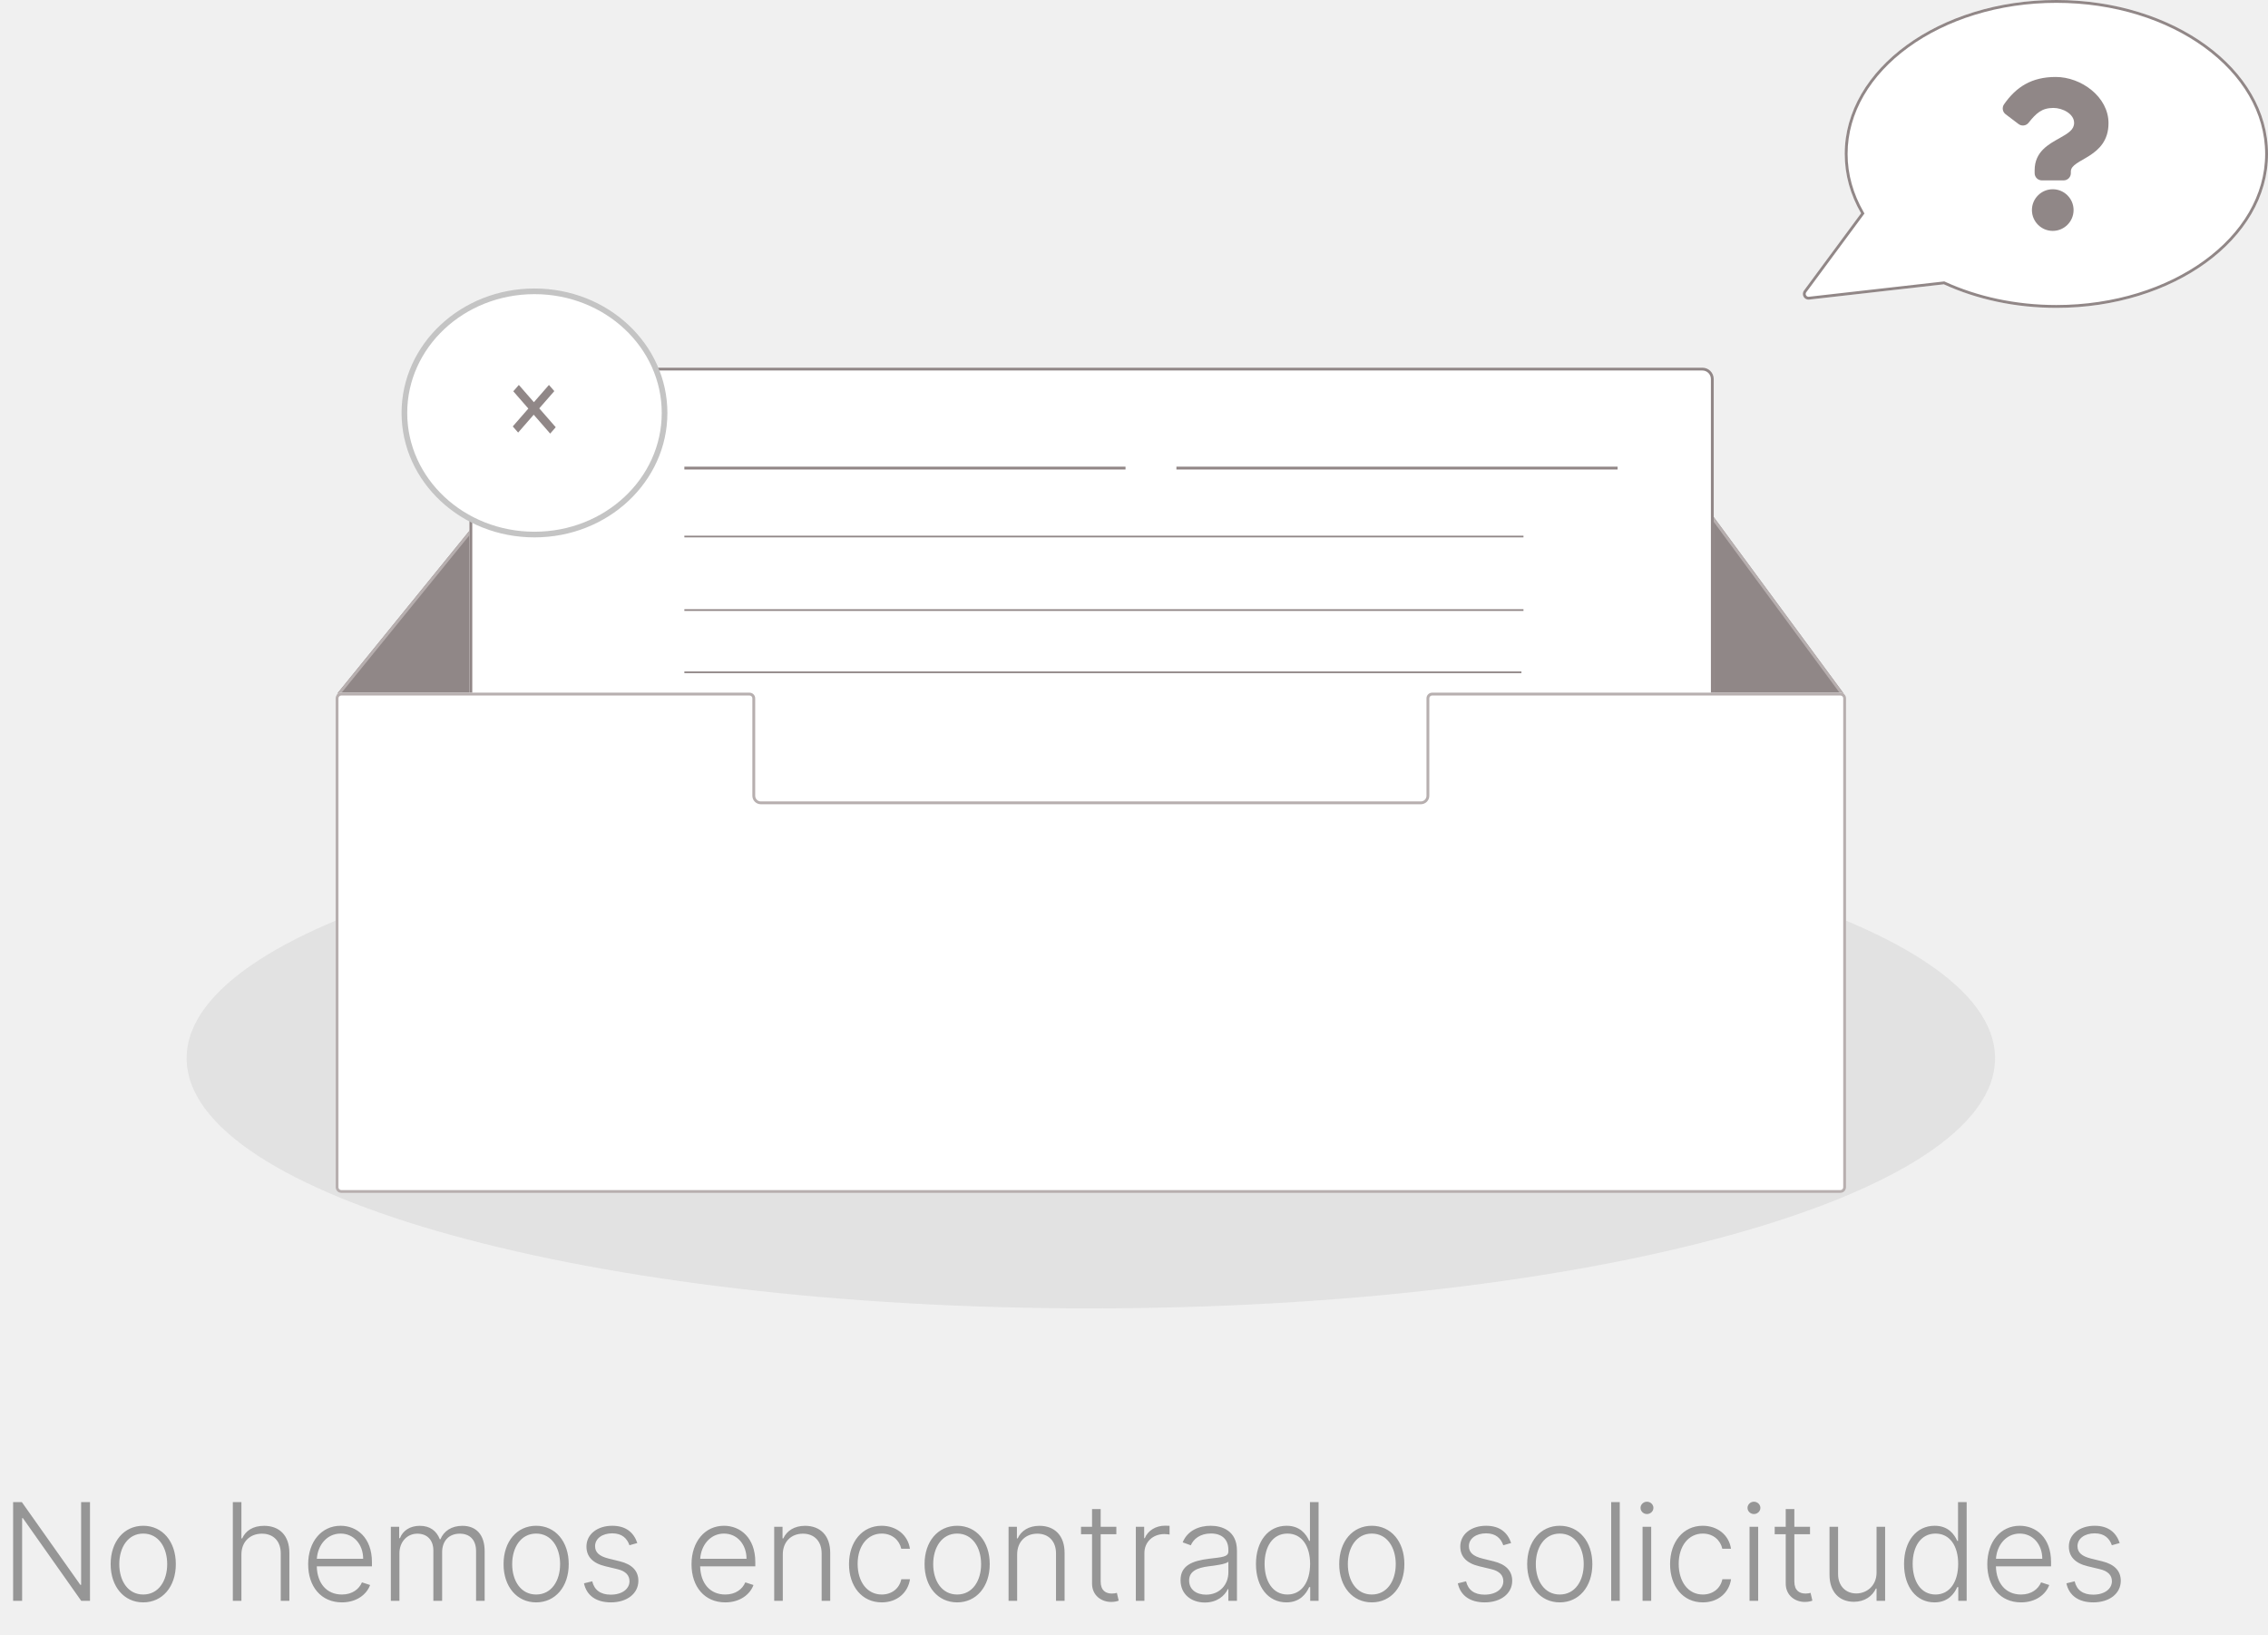
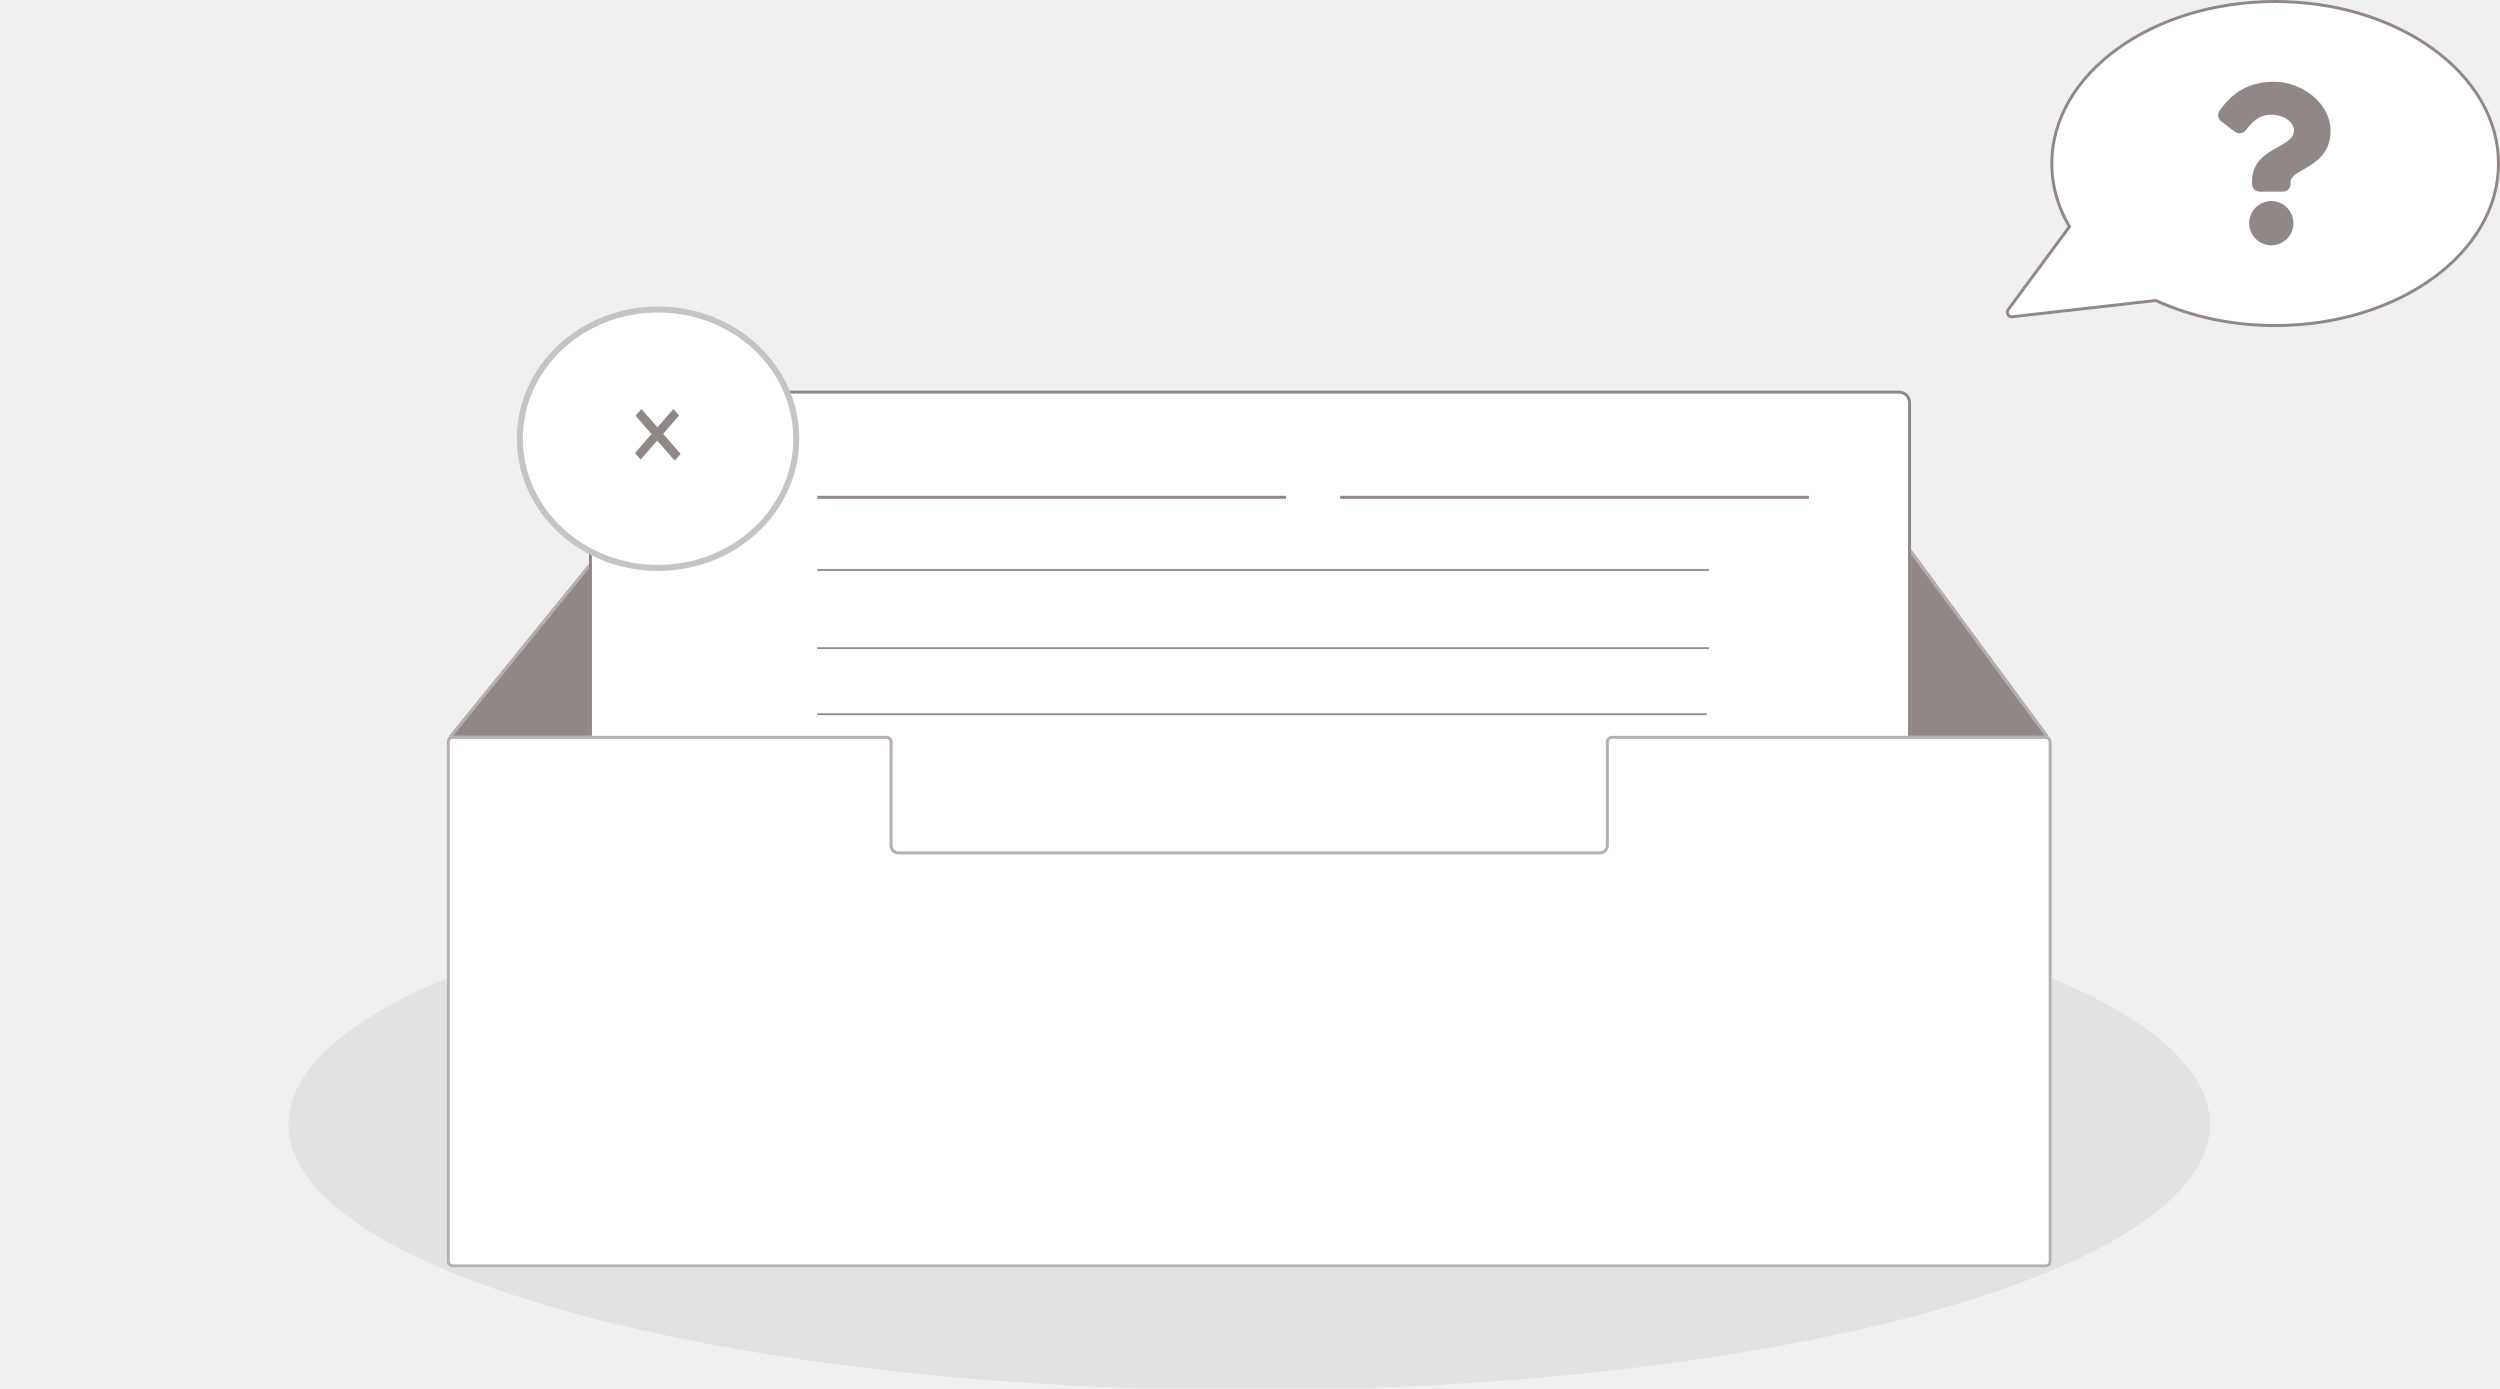
- <svg xmlns="http://www.w3.org/2000/svg" width="401" height="289" viewBox="0 0 401 289" fill="none">
-   <ellipse cx="192.869" cy="187.08" rx="159.869" ry="44.219" fill="#C4C4C4" fill-opacity="0.32" />
-   <path d="M101.64 70.884C101.835 70.644 102.13 70.508 102.439 70.515L290.297 74.822C290.606 74.829 290.895 74.979 291.079 75.228L325.827 122.407C326.313 123.068 325.842 124 325.022 124H60.6C59.759 124 59.294 123.023 59.824 122.37L101.64 70.884Z" fill="#908787" />
-   <path fill-rule="evenodd" clip-rule="evenodd" d="M290.285 75.321L102.427 71.015C102.273 71.011 102.125 71.079 102.028 71.199L60.212 122.685C59.947 123.012 60.18 123.5 60.6 123.5H325.022C325.432 123.5 325.667 123.034 325.424 122.704L290.676 75.525C290.585 75.4 290.44 75.325 290.285 75.321ZM102.439 70.515C102.13 70.508 101.835 70.644 101.64 70.884L59.824 122.37C59.294 123.023 59.759 124 60.6 124H325.022C325.842 124 326.313 123.068 325.827 122.407L291.079 75.228C290.895 74.979 290.606 74.829 290.297 74.822L102.439 70.515Z" fill="#B7AFAF" />
-   <path d="M83 67C83 65.895 83.895 65 85 65H301C302.105 65 303 65.895 303 67V175C303 176.105 302.105 177 301 177H85C83.895 177 83 176.105 83 175V67Z" fill="white" />
-   <path fill-rule="evenodd" clip-rule="evenodd" d="M301 65.5H85C84.172 65.5 83.5 66.172 83.5 67V175C83.5 175.828 84.172 176.5 85 176.5H301C301.828 176.5 302.5 175.828 302.5 175V67C302.5 66.172 301.828 65.5 301 65.5ZM85 65C83.895 65 83 65.895 83 67V175C83 176.105 83.895 177 85 177H301C302.105 177 303 176.105 303 175V67C303 65.895 302.105 65 301 65H85Z" fill="#918787" />
-   <path fill-rule="evenodd" clip-rule="evenodd" d="M199 83H121V82.5H199V83Z" fill="#918787" />
-   <path fill-rule="evenodd" clip-rule="evenodd" d="M286 83H208V82.5H286V83Z" fill="#918787" />
-   <path fill-rule="evenodd" clip-rule="evenodd" d="M269.362 95H121V94.7H269.362V95Z" fill="#918787" />
-   <path fill-rule="evenodd" clip-rule="evenodd" d="M269.362 108H121V107.7H269.362V108Z" fill="#918787" />
-   <path fill-rule="evenodd" clip-rule="evenodd" d="M269 119H121V118.7H269V119Z" fill="#918787" />
-   <path d="M117.5 73C117.5 84.844 107.234 94.5 94.5 94.5C81.766 94.5 71.5 84.844 71.5 73C71.5 61.156 81.766 51.5 94.5 51.5C107.234 51.5 117.5 61.156 117.5 73Z" fill="white" stroke="#C4C4C4" />
-   <path d="M97.276 76.651L94.366 73.314L91.611 76.472L90.662 75.384L93.416 72.226L90.755 69.175L91.735 68.051L94.397 71.102L97.058 68.051L98.008 69.139L95.346 72.19L98.257 75.527L97.276 76.651Z" fill="#908787" />
-   <path d="M59.343 123.453C59.343 122.9 59.791 122.453 60.343 122.453H132.524C133.076 122.453 133.524 122.9 133.524 123.453V140.678C133.524 141.231 133.972 141.678 134.524 141.678H251.214C251.766 141.678 252.214 141.231 252.214 140.678V123.453C252.214 122.9 252.661 122.453 253.214 122.453H325.395C325.947 122.453 326.395 122.9 326.395 123.453V209.891C326.395 210.443 325.947 210.891 325.395 210.891H60.343C59.791 210.891 59.343 210.443 59.343 209.891V123.453Z" fill="white" />
-   <path fill-rule="evenodd" clip-rule="evenodd" d="M325.895 209.891V123.453C325.895 123.176 325.671 122.953 325.395 122.953H253.214C252.938 122.953 252.714 123.176 252.714 123.453V140.678C252.714 141.507 252.042 142.178 251.214 142.178H134.524C133.696 142.178 133.024 141.507 133.024 140.678V123.453C133.024 123.176 132.8 122.953 132.524 122.953H60.343C60.067 122.953 59.843 123.176 59.843 123.453V209.891C59.843 210.167 60.067 210.391 60.343 210.391H325.395C325.671 210.391 325.895 210.167 325.895 209.891ZM60.343 122.453C59.791 122.453 59.343 122.9 59.343 123.453V209.891C59.343 210.443 59.791 210.891 60.343 210.891H325.395C325.947 210.891 326.395 210.443 326.395 209.891V123.453C326.395 122.9 325.947 122.453 325.395 122.453H253.214C252.661 122.453 252.214 122.9 252.214 123.453V140.678C252.214 141.231 251.766 141.678 251.214 141.678H134.524C133.972 141.678 133.524 141.231 133.524 140.678V123.453C133.524 122.9 133.076 122.453 132.524 122.453H60.343Z" fill="#B7AFAF" />
-   <mask id="path-15-inside-1_665:4417" fill="white">
-     <path fill-rule="evenodd" clip-rule="evenodd" d="M363.584 54.423C384.248 54.423 401 42.24 401 27.212C401 12.183 384.248 0 363.584 0C342.919 0 326.168 12.183 326.168 27.212C326.168 30.933 327.195 34.479 329.054 37.71L318.957 51.372C318.438 52.074 319.006 53.058 319.874 52.96L343.687 50.261C349.451 52.898 356.272 54.423 363.584 54.423Z" />
-   </mask>
-   <path fill-rule="evenodd" clip-rule="evenodd" d="M363.584 54.423C384.248 54.423 401 42.24 401 27.212C401 12.183 384.248 0 363.584 0C342.919 0 326.168 12.183 326.168 27.212C326.168 30.933 327.195 34.479 329.054 37.71L318.957 51.372C318.438 52.074 319.006 53.058 319.874 52.96L343.687 50.261C349.451 52.898 356.272 54.423 363.584 54.423Z" fill="white" />
-   <path d="M329.054 37.71L329.456 38.007L329.65 37.744L329.487 37.46L329.054 37.71ZM318.957 51.372L318.555 51.075H318.555L318.957 51.372ZM319.874 52.96L319.818 52.463H319.818L319.874 52.96ZM343.687 50.261L343.895 49.807L343.769 49.749L343.631 49.765L343.687 50.261ZM400.5 27.212C400.5 34.527 396.424 41.193 389.747 46.049C383.07 50.905 373.822 53.923 363.584 53.923V54.923C374.01 54.923 383.47 51.851 390.335 46.858C397.2 41.865 401.5 34.925 401.5 27.212H400.5ZM363.584 0.5C373.822 0.5 383.07 3.519 389.747 8.374C396.424 13.231 400.5 19.897 400.5 27.212H401.5C401.5 19.498 397.2 12.558 390.335 7.566C383.47 2.573 374.01 -0.5 363.584 -0.5V0.5ZM326.668 27.212C326.668 19.897 330.744 13.231 337.421 8.374C344.097 3.519 353.346 0.5 363.584 0.5V-0.5C353.157 -0.5 343.698 2.573 336.833 7.566C329.968 12.558 325.668 19.498 325.668 27.212H326.668ZM329.487 37.46C327.668 34.299 326.668 30.838 326.668 27.212H325.668C325.668 31.027 326.721 34.659 328.62 37.959L329.487 37.46ZM319.359 51.669L329.456 38.007L328.651 37.412L318.555 51.075L319.359 51.669ZM319.818 52.463C319.384 52.512 319.1 52.02 319.359 51.669L318.555 51.075C317.776 52.128 318.628 53.604 319.93 53.456L319.818 52.463ZM343.631 49.765L319.818 52.463L319.93 53.456L343.744 50.758L343.631 49.765ZM363.584 53.923C356.341 53.923 349.59 52.412 343.895 49.807L343.479 50.716C349.311 53.384 356.204 54.923 363.584 54.923V53.923Z" fill="#918787" mask="url(#path-15-inside-1_665:4417)" />
-   <g clip-path="url(#clip0_665:4417)">
-     <path d="M363.475 13.606C359.232 13.606 356.485 15.344 354.328 18.444C353.936 19.006 354.057 19.777 354.603 20.191L356.895 21.929C357.447 22.347 358.231 22.25 358.663 21.709C359.994 20.041 360.982 19.081 363.061 19.081C364.696 19.081 366.719 20.133 366.719 21.719C366.719 22.917 365.729 23.533 364.115 24.438C362.232 25.493 359.741 26.807 359.741 30.093V30.613C359.741 31.318 360.312 31.889 361.016 31.889H364.868C365.572 31.889 366.143 31.318 366.143 30.613V30.306C366.143 28.029 372.801 27.934 372.801 21.77C372.801 17.127 367.986 13.606 363.475 13.606ZM362.942 33.455C360.912 33.455 359.26 35.106 359.26 37.136C359.26 39.166 360.912 40.818 362.942 40.818C364.972 40.818 366.624 39.166 366.624 37.136C366.624 35.106 364.972 33.455 362.942 33.455Z" fill="#908787" />
+ <svg xmlns="http://www.w3.org/2000/svg" width="416" height="231" viewBox="0 0 416 231" fill="none">
+   <g clip-path="url(#clip0_665:4418)">
+     <ellipse cx="207.869" cy="187.08" rx="159.869" ry="44.219" fill="#C4C4C4" fill-opacity="0.32" />
+     <path d="M116.64 70.884C116.835 70.644 117.13 70.508 117.439 70.515L305.297 74.822C305.606 74.829 305.895 74.979 306.079 75.228L340.827 122.407C341.313 123.068 340.842 124 340.022 124H75.6C74.759 124 74.293 123.023 74.824 122.37L116.64 70.884Z" fill="#908787" />
+     <path fill-rule="evenodd" clip-rule="evenodd" d="M305.285 75.321L117.427 71.015C117.273 71.011 117.125 71.079 117.028 71.199L75.212 122.685C74.947 123.012 75.18 123.5 75.6 123.5H340.022C340.432 123.5 340.667 123.034 340.424 122.704L305.676 75.525C305.585 75.4 305.44 75.325 305.285 75.321ZM117.439 70.515C117.13 70.508 116.835 70.644 116.64 70.884L74.824 122.37C74.293 123.023 74.759 124 75.6 124H340.022C340.842 124 341.313 123.068 340.827 122.407L306.079 75.228C305.895 74.979 305.606 74.829 305.297 74.822L117.439 70.515Z" fill="#B7AFAF" />
+     <path d="M98 67C98 65.895 98.895 65 100 65H316C317.105 65 318 65.895 318 67V175C318 176.105 317.105 177 316 177H100C98.895 177 98 176.105 98 175V67Z" fill="white" />
+     <path fill-rule="evenodd" clip-rule="evenodd" d="M316 65.5H100C99.172 65.5 98.5 66.172 98.5 67V175C98.5 175.828 99.172 176.5 100 176.5H316C316.828 176.5 317.5 175.828 317.5 175V67C317.5 66.172 316.828 65.5 316 65.5ZM100 65C98.895 65 98 65.895 98 67V175C98 176.105 98.895 177 100 177H316C317.105 177 318 176.105 318 175V67C318 65.895 317.105 65 316 65H100Z" fill="#918787" />
+     <path fill-rule="evenodd" clip-rule="evenodd" d="M214 83H136V82.5H214V83Z" fill="#918787" />
+     <path fill-rule="evenodd" clip-rule="evenodd" d="M301 83H223V82.5H301V83Z" fill="#918787" />
+     <path fill-rule="evenodd" clip-rule="evenodd" d="M284.362 95H136V94.7H284.362V95Z" fill="#918787" />
+     <path fill-rule="evenodd" clip-rule="evenodd" d="M284.362 108H136V107.7H284.362V108Z" fill="#918787" />
+     <path fill-rule="evenodd" clip-rule="evenodd" d="M284 119H136V118.7H284V119Z" fill="#918787" />
+     <path d="M132.5 73C132.5 84.844 122.234 94.5 109.5 94.5C96.766 94.5 86.5 84.844 86.5 73C86.5 61.156 96.766 51.5 109.5 51.5C122.234 51.5 132.5 61.156 132.5 73Z" fill="white" stroke="#C4C4C4" />
+     <path d="M112.276 76.651L109.366 73.314L106.611 76.472L105.661 75.384L108.416 72.226L105.755 69.175L106.735 68.051L109.397 71.102L112.058 68.051L113.008 69.139L110.346 72.19L113.257 75.527L112.276 76.651Z" fill="#908787" />
+     <path d="M74.343 123.453C74.343 122.9 74.791 122.453 75.343 122.453H147.524C148.076 122.453 148.524 122.9 148.524 123.453V140.678C148.524 141.231 148.972 141.678 149.524 141.678H266.214C266.766 141.678 267.214 141.231 267.214 140.678V123.453C267.214 122.9 267.661 122.453 268.214 122.453H340.395C340.947 122.453 341.395 122.9 341.395 123.453V209.891C341.395 210.443 340.947 210.891 340.395 210.891H75.343C74.791 210.891 74.343 210.443 74.343 209.891V123.453Z" fill="white" />
+     <path fill-rule="evenodd" clip-rule="evenodd" d="M340.895 209.891V123.453C340.895 123.176 340.671 122.953 340.395 122.953H268.214C267.938 122.953 267.714 123.176 267.714 123.453V140.678C267.714 141.507 267.042 142.178 266.214 142.178H149.524C148.696 142.178 148.024 141.507 148.024 140.678V123.453C148.024 123.176 147.8 122.953 147.524 122.953H75.343C75.067 122.953 74.843 123.176 74.843 123.453V209.891C74.843 210.167 75.067 210.391 75.343 210.391H340.395C340.671 210.391 340.895 210.167 340.895 209.891ZM75.343 122.453C74.791 122.453 74.343 122.9 74.343 123.453V209.891C74.343 210.443 74.791 210.891 75.343 210.891H340.395C340.947 210.891 341.395 210.443 341.395 209.891V123.453C341.395 122.9 340.947 122.453 340.395 122.453H268.214C267.661 122.453 267.214 122.9 267.214 123.453V140.678C267.214 141.231 266.766 141.678 266.214 141.678H149.524C148.972 141.678 148.524 141.231 148.524 140.678V123.453C148.524 122.9 148.076 122.453 147.524 122.453H75.343Z" fill="#B7AFAF" />
+     <mask id="path-15-inside-1_665:4418" fill="white">
+       <path fill-rule="evenodd" clip-rule="evenodd" d="M378.584 54.423C399.248 54.423 416 42.24 416 27.212C416 12.183 399.248 0 378.584 0C357.919 0 341.168 12.183 341.168 27.212C341.168 30.933 342.195 34.479 344.054 37.71L333.957 51.372C333.438 52.074 334.006 53.058 334.874 52.96L358.687 50.261C364.451 52.898 371.272 54.423 378.584 54.423Z" />
+     </mask>
+     <path fill-rule="evenodd" clip-rule="evenodd" d="M378.584 54.423C399.248 54.423 416 42.24 416 27.212C416 12.183 399.248 0 378.584 0C357.919 0 341.168 12.183 341.168 27.212C341.168 30.933 342.195 34.479 344.054 37.71L333.957 51.372C333.438 52.074 334.006 53.058 334.874 52.96L358.687 50.261C364.451 52.898 371.272 54.423 378.584 54.423Z" fill="white" />
+     <path d="M344.054 37.71L344.456 38.007L344.65 37.744L344.487 37.46L344.054 37.71ZM333.957 51.372L333.555 51.075H333.555L333.957 51.372ZM334.874 52.96L334.818 52.463H334.818L334.874 52.96ZM358.687 50.261L358.895 49.807L358.769 49.749L358.631 49.765L358.687 50.261ZM415.5 27.212C415.5 34.527 411.424 41.193 404.747 46.049C398.07 50.905 388.822 53.923 378.584 53.923V54.923C389.01 54.923 398.47 51.851 405.335 46.858C412.2 41.865 416.5 34.925 416.5 27.212H415.5ZM378.584 0.5C388.822 0.5 398.07 3.519 404.747 8.374C411.424 13.231 415.5 19.897 415.5 27.212H416.5C416.5 19.498 412.2 12.558 405.335 7.566C398.47 2.573 389.01 -0.5 378.584 -0.5V0.5ZM341.668 27.212C341.668 19.897 345.744 13.231 352.421 8.374C359.097 3.519 368.346 0.5 378.584 0.5V-0.5C368.157 -0.5 358.698 2.573 351.833 7.566C344.968 12.558 340.668 19.498 340.668 27.212H341.668ZM344.487 37.46C342.668 34.299 341.668 30.838 341.668 27.212H340.668C340.668 31.027 341.721 34.659 343.62 37.959L344.487 37.46ZM334.359 51.669L344.456 38.007L343.651 37.412L333.555 51.075L334.359 51.669ZM334.818 52.463C334.384 52.512 334.1 52.02 334.359 51.669L333.555 51.075C332.776 52.128 333.628 53.604 334.93 53.456L334.818 52.463ZM358.631 49.765L334.818 52.463L334.93 53.456L358.744 50.758L358.631 49.765ZM378.584 53.923C371.341 53.923 364.59 52.412 358.895 49.807L358.479 50.716C364.311 53.384 371.204 54.923 378.584 54.923V53.923Z" fill="#918787" mask="url(#path-15-inside-1_665:4418)" />
+     <g clip-path="url(#clip1_665:4418)">
+       <path d="M378.475 13.606C374.232 13.606 371.485 15.344 369.328 18.444C368.936 19.006 369.057 19.777 369.603 20.191L371.895 21.929C372.447 22.347 373.231 22.25 373.663 21.709C374.994 20.041 375.982 19.081 378.061 19.081C379.696 19.081 381.719 20.133 381.719 21.719C381.719 22.917 380.729 23.533 379.115 24.438C377.232 25.493 374.741 26.807 374.741 30.093V30.613C374.741 31.318 375.312 31.889 376.016 31.889H379.868C380.572 31.889 381.143 31.318 381.143 30.613V30.306C381.143 28.029 387.801 27.934 387.801 21.77C387.801 17.127 382.986 13.606 378.475 13.606ZM377.942 33.455C375.912 33.455 374.26 35.106 374.26 37.136C374.26 39.166 375.912 40.818 377.942 40.818C379.972 40.818 381.624 39.166 381.624 37.136C381.624 35.106 379.972 33.455 377.942 33.455Z" fill="#908787" />
+     </g>
  </g>
-   <path d="M15.912 265.545H14.344V280.179H14.207L3.861 265.545H2.318V283H3.912V268.384H4.048L14.361 283H15.912V265.545ZM25.325 283.273C28.717 283.273 31.087 280.503 31.087 276.514C31.087 272.5 28.717 269.73 25.325 269.73C21.933 269.73 19.564 272.5 19.564 276.514C19.564 280.503 21.933 283.273 25.325 283.273ZM25.325 281.884C22.607 281.884 21.09 279.446 21.09 276.514C21.09 273.582 22.607 271.111 25.325 271.111C28.044 271.111 29.561 273.582 29.561 276.514C29.561 279.446 28.044 281.884 25.325 281.884ZM42.684 274.818C42.684 272.534 44.218 271.128 46.315 271.128C48.343 271.128 49.639 272.457 49.639 274.614V283H51.164V274.52C51.164 271.401 49.357 269.739 46.698 269.739C44.721 269.739 43.434 270.608 42.82 271.963H42.684V265.545H41.167V283H42.684V274.818ZM60.452 283.273C63.077 283.273 64.841 281.849 65.438 280.205L63.997 279.736C63.494 280.912 62.31 281.884 60.452 281.884C57.776 281.884 56.08 279.932 56.011 276.906H65.761V276.156C65.761 271.784 63.06 269.73 60.222 269.73C56.83 269.73 54.486 272.568 54.486 276.531C54.486 280.503 56.787 283.273 60.452 283.273ZM56.02 275.568C56.182 273.131 57.827 271.111 60.222 271.111C62.565 271.111 64.21 273.045 64.21 275.568H56.02ZM69.104 283H70.621V274.614C70.621 272.577 71.977 271.128 73.792 271.128C75.582 271.128 76.621 272.321 76.621 274.094V283H78.173V274.384C78.173 272.5 79.298 271.128 81.292 271.128C83.022 271.128 84.173 272.168 84.173 274.23V283H85.69V274.23C85.69 271.298 84.181 269.739 81.752 269.739C79.843 269.739 78.462 270.668 77.874 272.116H77.763C77.184 270.634 76.033 269.739 74.227 269.739C72.513 269.739 71.235 270.565 70.715 271.92H70.579V269.909H69.104V283ZM94.794 283.273C98.186 283.273 100.555 280.503 100.555 276.514C100.555 272.5 98.186 269.73 94.794 269.73C91.402 269.73 89.033 272.5 89.033 276.514C89.033 280.503 91.402 283.273 94.794 283.273ZM94.794 281.884C92.075 281.884 90.558 279.446 90.558 276.514C90.558 273.582 92.075 271.111 94.794 271.111C97.513 271.111 99.03 273.582 99.03 276.514C99.03 279.446 97.513 281.884 94.794 281.884ZM112.681 272.781C112.042 270.889 110.644 269.73 108.249 269.73C105.607 269.73 103.69 271.239 103.69 273.395C103.69 275.151 104.755 276.344 107.031 276.889L109.17 277.401C110.61 277.741 111.3 278.483 111.3 279.531C111.3 280.895 109.996 281.909 107.985 281.909C106.195 281.909 105.079 281.099 104.712 279.548L103.255 279.906C103.715 282.088 105.445 283.273 108.011 283.273C110.891 283.273 112.869 281.688 112.869 279.463C112.869 277.716 111.769 276.548 109.579 276.011L107.602 275.526C105.974 275.116 105.215 274.46 105.215 273.327C105.215 271.997 106.485 271.068 108.249 271.068C110.013 271.068 110.883 271.997 111.292 273.173L112.681 272.781ZM128.233 283.273C130.858 283.273 132.622 281.849 133.219 280.205L131.778 279.736C131.276 280.912 130.091 281.884 128.233 281.884C125.557 281.884 123.861 279.932 123.793 276.906H133.543V276.156C133.543 271.784 130.841 269.73 128.003 269.73C124.611 269.73 122.267 272.568 122.267 276.531C122.267 280.503 124.568 283.273 128.233 283.273ZM123.801 275.568C123.963 273.131 125.608 271.111 128.003 271.111C130.347 271.111 131.991 273.045 131.991 275.568H123.801ZM138.403 274.818C138.403 272.534 139.903 271.128 141.965 271.128C143.977 271.128 145.272 272.474 145.272 274.614V283H146.789V274.52C146.789 271.418 144.991 269.739 142.349 269.739C140.431 269.739 139.11 270.625 138.496 271.963H138.36V269.909H136.886V283H138.403V274.818ZM155.898 283.273C158.625 283.273 160.543 281.551 160.892 279.182H159.358C159.009 280.852 157.636 281.884 155.898 281.884C153.332 281.884 151.636 279.651 151.636 276.463C151.636 273.293 153.384 271.111 155.898 271.111C157.764 271.111 159.026 272.312 159.349 273.795H160.884C160.526 271.366 158.497 269.73 155.872 269.73C152.446 269.73 150.111 272.577 150.111 276.514C150.111 280.418 152.378 283.273 155.898 283.273ZM169.232 283.273C172.624 283.273 174.993 280.503 174.993 276.514C174.993 272.5 172.624 269.73 169.232 269.73C165.839 269.73 163.47 272.5 163.47 276.514C163.47 280.503 165.839 283.273 169.232 283.273ZM169.232 281.884C166.513 281.884 164.996 279.446 164.996 276.514C164.996 273.582 166.513 271.111 169.232 271.111C171.95 271.111 173.467 273.582 173.467 276.514C173.467 279.446 171.95 281.884 169.232 281.884ZM179.84 274.818C179.84 272.534 181.34 271.128 183.403 271.128C185.414 271.128 186.71 272.474 186.71 274.614V283H188.227V274.52C188.227 271.418 186.428 269.739 183.786 269.739C181.869 269.739 180.548 270.625 179.934 271.963H179.798V269.909H178.323V283H179.84V274.818ZM197.378 269.909H194.608V266.773H193.082V269.909H191.131V271.23H193.082V279.94C193.082 282.08 194.77 283.196 196.449 283.196C197.08 283.196 197.506 283.077 197.795 282.966L197.472 281.594C197.259 281.653 196.986 281.713 196.585 281.713C195.554 281.713 194.608 281.227 194.608 279.582V271.23H197.378V269.909ZM200.823 283H202.34V274.545C202.34 272.602 203.832 271.196 205.877 271.196C206.278 271.196 206.653 271.264 206.789 271.281V269.739C206.585 269.73 206.235 269.713 205.988 269.713C204.343 269.713 202.937 270.599 202.408 271.92H202.298V269.909H200.823V283ZM213.034 283.298C215.216 283.298 216.545 282.088 217.091 280.929H217.185V283H218.702V274.111C218.702 270.599 216.06 269.73 214.057 269.73C212.054 269.73 209.991 270.523 209.105 272.662L210.545 273.182C211.023 272.057 212.207 271.094 214.099 271.094C216.085 271.094 217.185 272.185 217.185 273.974V274.281C217.185 275.27 215.957 275.287 213.759 275.56C210.801 275.926 208.73 276.753 208.73 279.344C208.73 281.866 210.656 283.298 213.034 283.298ZM213.239 281.909C211.526 281.909 210.247 280.997 210.247 279.412C210.247 277.827 211.543 277.162 213.759 276.889C214.832 276.761 216.741 276.523 217.185 276.088V277.98C217.185 280.128 215.659 281.909 213.239 281.909ZM227.45 283.273C229.828 283.273 230.936 281.764 231.473 280.571H231.652V283H233.135V265.545H231.609V272.406H231.473C230.953 271.23 229.871 269.73 227.476 269.73C224.246 269.73 222.064 272.457 222.064 276.489C222.064 280.554 224.237 283.273 227.45 283.273ZM227.629 281.884C225.021 281.884 223.589 279.514 223.589 276.463C223.589 273.446 225.004 271.111 227.629 271.111C230.186 271.111 231.635 273.327 231.635 276.463C231.635 279.625 230.169 281.884 227.629 281.884ZM242.544 283.273C245.936 283.273 248.305 280.503 248.305 276.514C248.305 272.5 245.936 269.73 242.544 269.73C239.152 269.73 236.783 272.5 236.783 276.514C236.783 280.503 239.152 283.273 242.544 283.273ZM242.544 281.884C239.825 281.884 238.308 279.446 238.308 276.514C238.308 273.582 239.825 271.111 242.544 271.111C245.263 271.111 246.78 273.582 246.78 276.514C246.78 279.446 245.263 281.884 242.544 281.884ZM267.181 272.781C266.542 270.889 265.144 269.73 262.749 269.73C260.107 269.73 258.19 271.239 258.19 273.395C258.19 275.151 259.255 276.344 261.531 276.889L263.67 277.401C265.11 277.741 265.8 278.483 265.8 279.531C265.8 280.895 264.496 281.909 262.485 281.909C260.695 281.909 259.579 281.099 259.212 279.548L257.755 279.906C258.215 282.088 259.945 283.273 262.511 283.273C265.391 283.273 267.369 281.688 267.369 279.463C267.369 277.716 266.269 276.548 264.079 276.011L262.102 275.526C260.474 275.116 259.715 274.46 259.715 273.327C259.715 271.997 260.985 271.068 262.749 271.068C264.513 271.068 265.383 271.997 265.792 273.173L267.181 272.781ZM275.778 283.273C279.17 283.273 281.54 280.503 281.54 276.514C281.54 272.5 279.17 269.73 275.778 269.73C272.386 269.73 270.017 272.5 270.017 276.514C270.017 280.503 272.386 283.273 275.778 283.273ZM275.778 281.884C273.06 281.884 271.543 279.446 271.543 276.514C271.543 273.582 273.06 271.111 275.778 271.111C278.497 271.111 280.014 273.582 280.014 276.514C280.014 279.446 278.497 281.884 275.778 281.884ZM286.387 265.545H284.87V283H286.387V265.545ZM290.418 283H291.944V269.909H290.418V283ZM291.194 267.659C291.816 267.659 292.336 267.165 292.336 266.568C292.336 265.972 291.816 265.477 291.194 265.477C290.572 265.477 290.06 265.972 290.06 266.568C290.06 267.165 290.572 267.659 291.194 267.659ZM301.07 283.273C303.797 283.273 305.714 281.551 306.064 279.182H304.53C304.18 280.852 302.808 281.884 301.07 281.884C298.504 281.884 296.808 279.651 296.808 276.463C296.808 273.293 298.555 271.111 301.07 271.111C302.936 271.111 304.197 272.312 304.521 273.795H306.055C305.697 271.366 303.669 269.73 301.044 269.73C297.618 269.73 295.283 272.577 295.283 276.514C295.283 280.418 297.55 283.273 301.07 283.273ZM309.332 283H310.858V269.909H309.332V283ZM310.108 267.659C310.73 267.659 311.25 267.165 311.25 266.568C311.25 265.972 310.73 265.477 310.108 265.477C309.486 265.477 308.974 265.972 308.974 266.568C308.974 267.165 309.486 267.659 310.108 267.659ZM320.026 269.909H317.256V266.773H315.731V269.909H313.779V271.23H315.731V279.94C315.731 282.08 317.418 283.196 319.097 283.196C319.728 283.196 320.154 283.077 320.444 282.966L320.12 281.594C319.907 281.653 319.634 281.713 319.234 281.713C318.202 281.713 317.256 281.227 317.256 279.582V271.23H320.026V269.909ZM331.79 277.997C331.79 280.401 329.983 281.696 328.21 281.696C326.318 281.696 324.989 280.341 324.989 278.295V269.909H323.472V278.389C323.472 281.491 325.261 283.17 327.776 283.17C329.693 283.17 331.057 282.173 331.67 280.827H331.79V283H333.307V269.909H331.79V277.997ZM342.036 283.273C344.414 283.273 345.522 281.764 346.059 280.571H346.238V283H347.721V265.545H346.195V272.406H346.059C345.539 271.23 344.457 269.73 342.062 269.73C338.832 269.73 336.65 272.457 336.65 276.489C336.65 280.554 338.823 283.273 342.036 283.273ZM342.215 281.884C339.607 281.884 338.175 279.514 338.175 276.463C338.175 273.446 339.59 271.111 342.215 271.111C344.772 271.111 346.221 273.327 346.221 276.463C346.221 279.625 344.755 281.884 342.215 281.884ZM357.335 283.273C359.96 283.273 361.724 281.849 362.32 280.205L360.88 279.736C360.377 280.912 359.192 281.884 357.335 281.884C354.658 281.884 352.962 279.932 352.894 276.906H362.644V276.156C362.644 271.784 359.942 269.73 357.104 269.73C353.712 269.73 351.369 272.568 351.369 276.531C351.369 280.503 353.67 283.273 357.335 283.273ZM352.903 275.568C353.065 273.131 354.71 271.111 357.104 271.111C359.448 271.111 361.093 273.045 361.093 275.568H352.903ZM374.783 272.781C374.143 270.889 372.746 269.73 370.351 269.73C367.709 269.73 365.791 271.239 365.791 273.395C365.791 275.151 366.857 276.344 369.132 276.889L371.271 277.401C372.712 277.741 373.402 278.483 373.402 279.531C373.402 280.895 372.098 281.909 370.087 281.909C368.297 281.909 367.18 281.099 366.814 279.548L365.357 279.906C365.817 282.088 367.547 283.273 370.112 283.273C372.993 283.273 374.97 281.688 374.97 279.463C374.97 277.716 373.871 276.548 371.68 276.011L369.703 275.526C368.075 275.116 367.317 274.46 367.317 273.327C367.317 271.997 368.587 271.068 370.351 271.068C372.115 271.068 372.984 271.997 373.393 273.173L374.783 272.781Z" fill="#969696" />
  <defs>
-     <clipPath id="clip0_665:4417">
-       <rect width="20.409" height="27.212" fill="white" transform="translate(352.738 13.606)" />
+     <clipPath id="clip0_665:4418">
+       <rect width="416" height="231" fill="white" />
+     </clipPath>
+     <clipPath id="clip1_665:4418">
+       <rect width="20.409" height="27.212" fill="white" transform="translate(367.738 13.606)" />
    </clipPath>
  </defs>
</svg>
